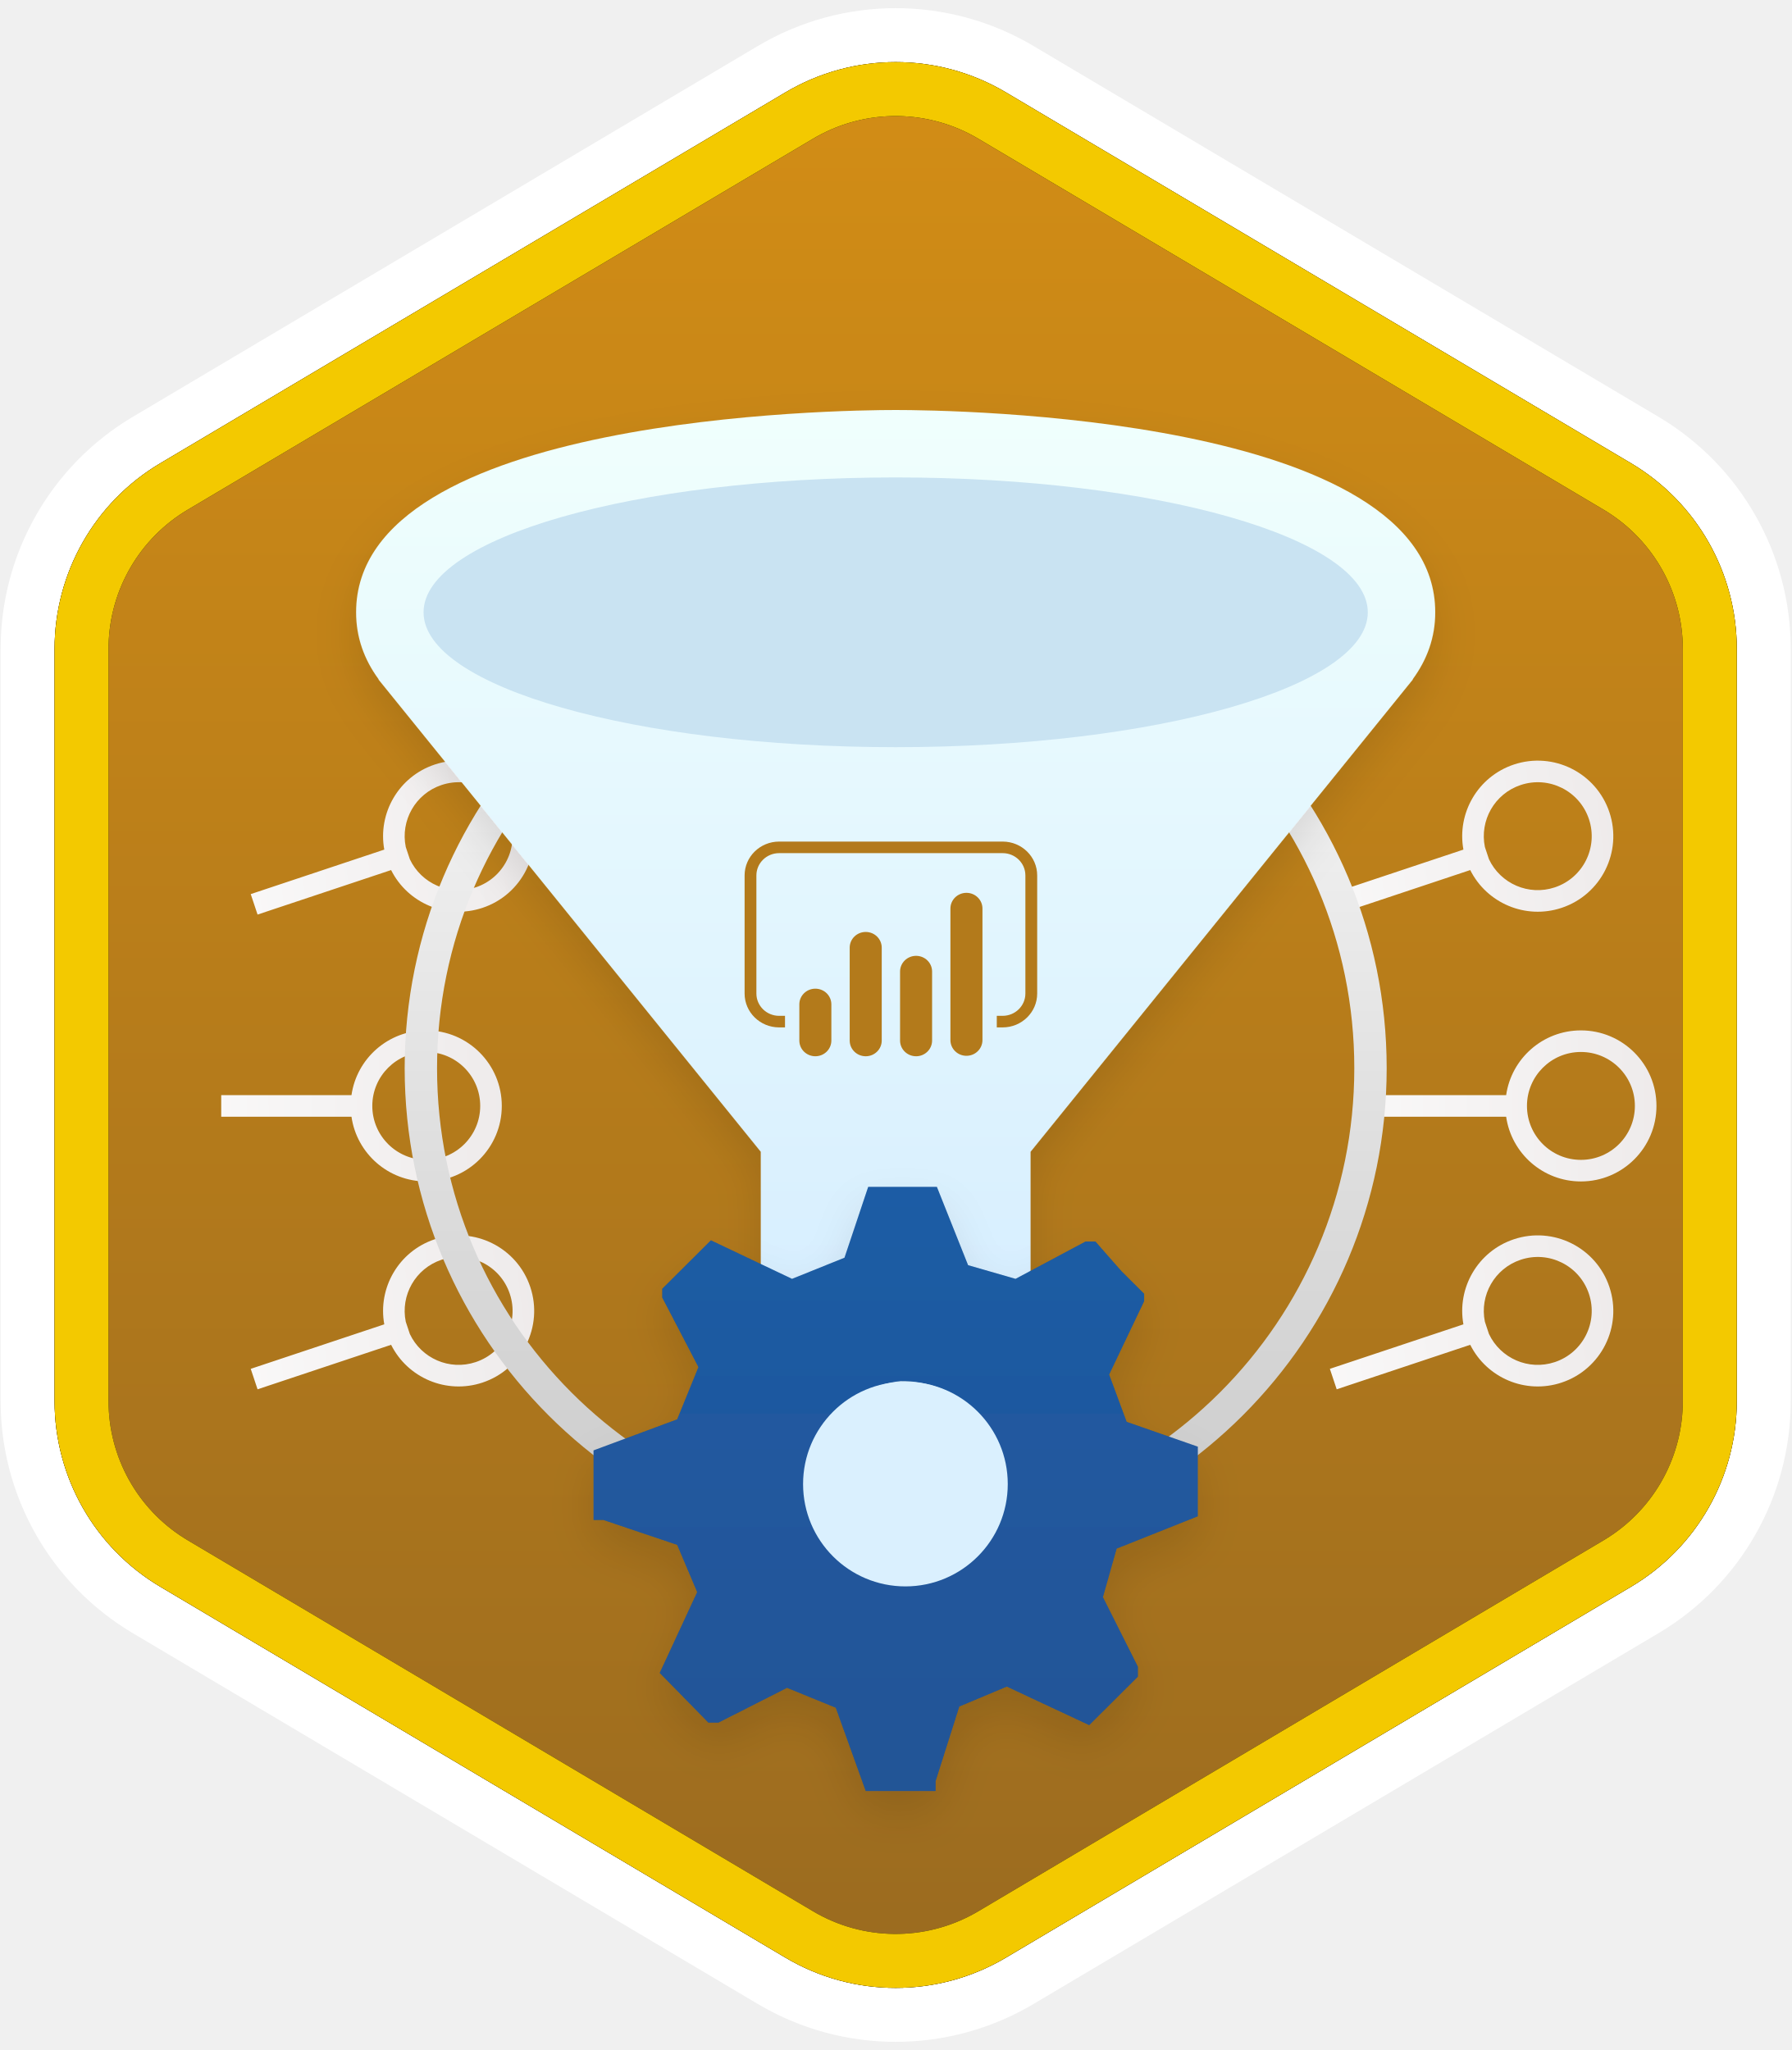
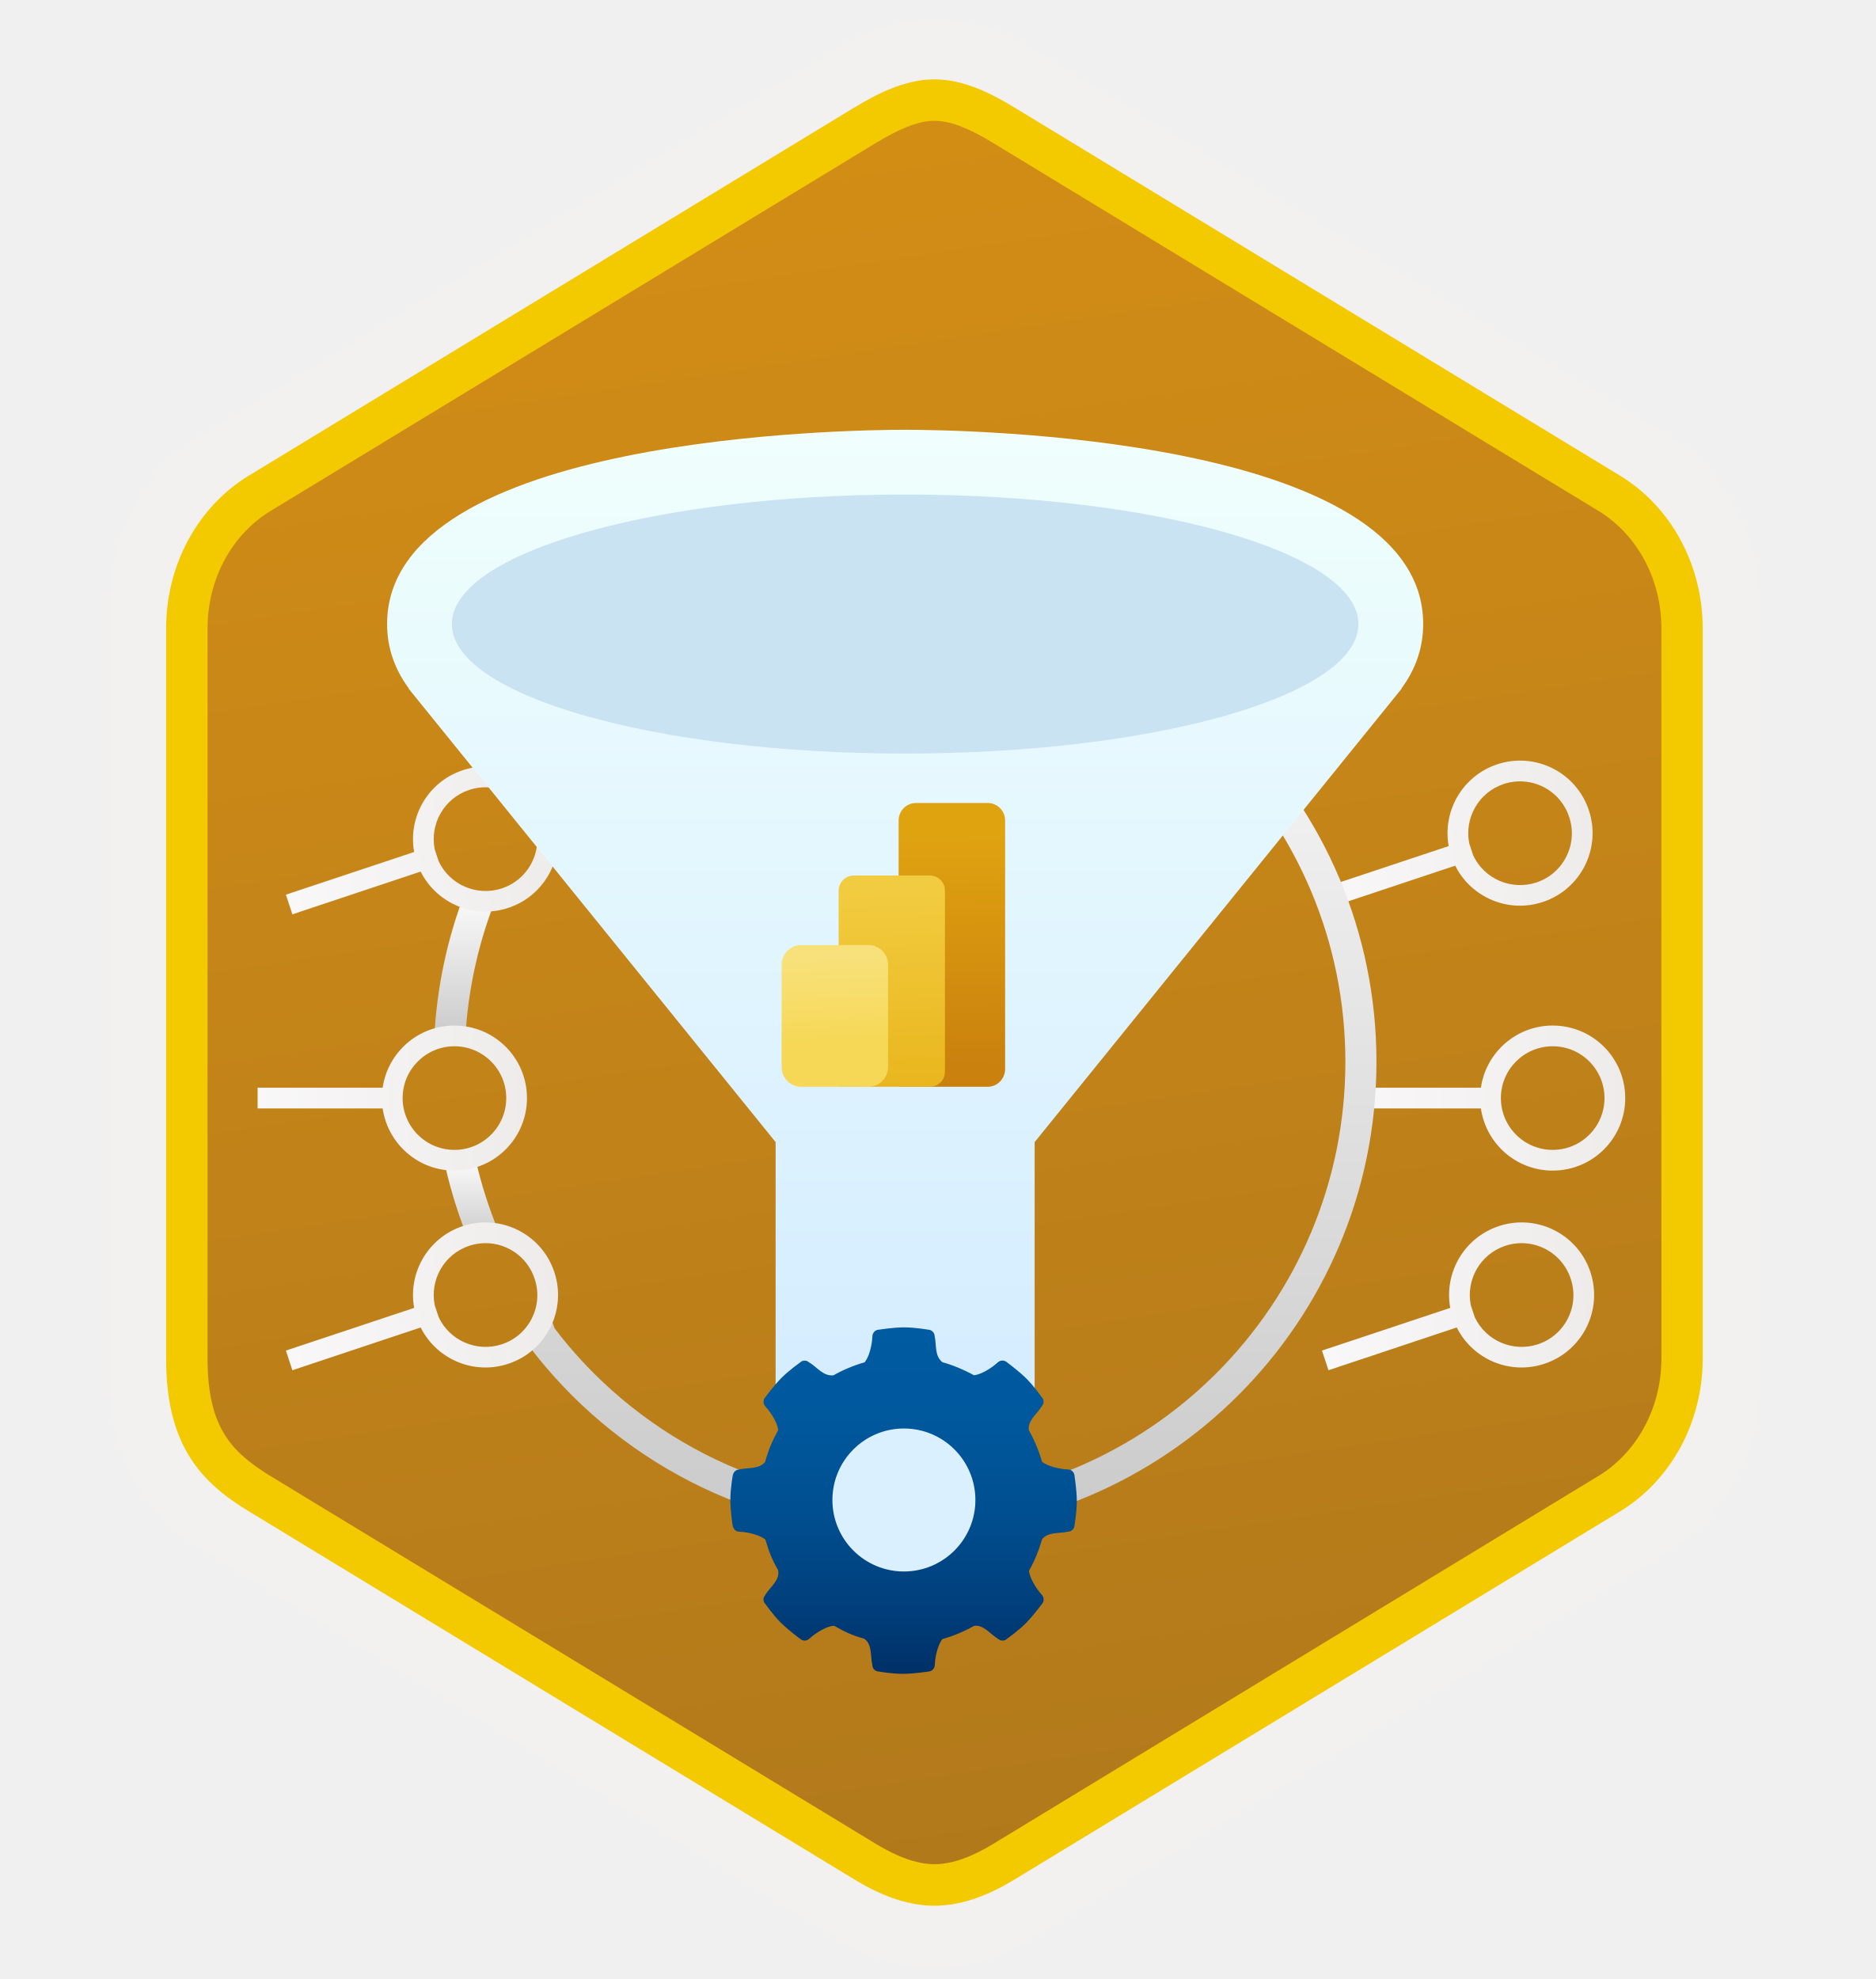
- <svg xmlns="http://www.w3.org/2000/svg" xmlns:xlink="http://www.w3.org/1999/xlink" width="166px" height="190px" viewBox="0 0 166 190" version="1.1">
+ <svg xmlns="http://www.w3.org/2000/svg" width="181" height="191" viewBox="0 0 181 191" fill="none">
+   <path d="M90.193 189.909C93.253 189.909 96.263 189.059 98.923 187.439L160.893 149.779C166.433 146.409 169.863 140.079 169.863 133.239V58.529C169.863 51.709 166.433 45.369 160.893 41.989L98.923 4.329C93.593 1.089 86.773 1.109 81.473 4.329L19.503 42.009C13.963 45.379 10.513 51.709 10.513 58.549V133.249C10.513 139.009 12.963 144.429 17.063 147.999V148.029L81.473 187.459C84.113 189.059 87.133 189.909 90.193 189.909ZM90.843 8.859C92.793 8.859 95.273 10.069 96.983 11.119L157.743 48.309C161.493 50.589 163.613 57.189 163.613 61.939L162.983 133.239C162.983 137.989 159.783 142.259 156.033 144.539L95.633 180.919C92.203 183.009 89.413 183.009 85.973 180.919L24.763 144.449C21.013 142.169 17.993 137.969 17.993 133.239V59.599C17.993 54.859 20.723 49.969 24.493 47.679L85.073 11.119C86.773 10.079 88.893 8.859 90.843 8.859Z" fill="#F2F1F0" />
+   <path fill-rule="evenodd" clip-rule="evenodd" d="M98.093 12.44C95.643 10.94 92.923 10.19 90.193 10.19C87.463 10.19 84.743 10.95 82.293 12.44L26.163 46.77C21.143 49.84 18.033 55.59 18.033 61.84V129.939C18.033 136.169 21.133 141.939 26.163 145.009L82.293 179.339C84.743 180.839 87.463 181.589 90.193 181.589C92.923 181.589 95.643 180.849 98.093 179.339L154.223 145.009C159.243 141.939 162.353 136.169 162.353 129.939V61.84C162.353 55.609 159.253 49.859 154.223 46.77L98.093 12.44Z" fill="url(#paint0_linear)" />
+   <path fill-rule="evenodd" clip-rule="evenodd" d="M90.193 11.659C91.873 11.659 93.763 12.529 95.823 13.779L154.293 49.319C157.943 51.539 160.353 55.809 160.353 60.639V131.119C160.353 135.939 157.943 140.219 154.293 142.439L95.833 177.979C93.873 179.169 91.953 179.919 90.203 179.919C88.453 179.919 86.533 179.169 84.573 177.979L26.093 142.449C24.083 141.219 22.633 140.019 21.653 138.409C20.673 136.809 20.033 134.589 20.033 131.129V60.649C20.033 55.819 22.443 51.549 26.093 49.329L84.553 13.789C86.643 12.539 88.503 11.659 90.193 11.659ZM97.903 181.409L156.363 145.869C161.283 142.879 164.343 137.259 164.343 131.129V60.649C164.343 54.519 161.283 48.899 156.363 45.909L97.903 10.369C95.793 9.089 93.083 7.659 90.193 7.659C87.293 7.659 84.583 9.099 82.493 10.359H82.483L24.013 45.909C19.093 48.899 16.033 54.519 16.033 60.649V131.129C16.033 135.089 16.773 138.079 18.233 140.489C19.693 142.889 21.753 144.489 24.013 145.859L82.473 181.399C84.693 182.749 87.363 183.929 90.183 183.929C93.003 183.929 95.683 182.759 97.903 181.409Z" fill="#F3C900" />
+   <path d="M144.503 73.769C148.173 72.549 152.133 74.529 153.353 78.199C154.573 81.869 152.593 85.829 148.923 87.049C145.573 88.169 141.983 86.609 140.453 83.549L129.023 87.359L128.073 87.679L127.443 85.779L139.823 81.659C139.213 78.279 141.153 74.889 144.503 73.769ZM145.133 75.669C142.703 76.479 141.313 78.969 141.813 81.419L142.193 82.559C143.253 84.819 145.863 85.969 148.293 85.169C150.913 84.299 152.333 81.469 151.453 78.849C150.583 76.209 147.753 74.799 145.133 75.669Z" fill="url(#paint1_linear)" />
+   <path d="M144.653 118.339C148.323 117.119 152.283 119.099 153.503 122.769C154.723 126.439 152.743 130.399 149.073 131.619C145.723 132.739 142.133 131.179 140.603 128.119L129.173 131.929L128.223 132.249L127.593 130.349L139.973 126.229C139.363 122.849 141.303 119.459 144.653 118.339ZM145.283 120.239C142.853 121.049 141.463 123.539 141.963 125.989L142.343 127.129C143.403 129.389 146.013 130.539 148.443 129.739C151.063 128.869 152.483 126.039 151.603 123.419C150.733 120.779 147.903 119.369 145.283 120.239Z" fill="url(#paint2_linear)" />
+   <path d="M149.863 98.979C153.733 98.979 156.863 102.109 156.863 105.979C156.863 109.849 153.733 112.979 149.863 112.979C146.333 112.979 143.423 110.369 142.933 106.979H130.863V104.979H142.933C143.423 101.589 146.333 98.979 149.863 98.979ZM149.863 100.979C147.103 100.979 144.863 103.219 144.863 105.979C144.863 108.739 147.103 110.979 149.863 110.979C152.623 110.979 154.863 108.739 154.863 105.979C154.863 103.219 152.623 100.979 149.863 100.979Z" fill="url(#paint3_linear)" />
+   <path d="M44.453 112.289C45.003 114.699 45.753 117.039 46.673 119.279" stroke="url(#paint4_linear)" stroke-width="3" />
+   <path d="M46.173 86.949C44.633 91.039 43.683 95.419 43.423 99.979" stroke="url(#paint5_linear)" stroke-width="3" />
+   <path d="M51.923 128.149L52.183 128.919C60.213 139.579 72.983 146.479 87.353 146.479C111.653 146.479 131.353 126.779 131.353 102.479C131.353 78.179 111.653 58.479 87.353 58.479" stroke="url(#paint6_linear)" stroke-width="3" />
+   <path d="M44.653 74.339C48.322 73.119 52.282 75.099 53.502 78.769C54.722 82.439 52.742 86.399 49.072 87.619C45.722 88.739 42.133 87.179 40.602 84.119L29.172 87.929L28.223 88.249L27.593 86.349L39.972 82.229C39.362 78.849 41.303 75.459 44.653 74.339ZM45.282 76.239C42.852 77.049 41.462 79.539 41.962 81.989L42.343 83.129C43.403 85.389 46.013 86.539 48.443 85.739C51.062 84.869 52.483 82.039 51.602 79.419C50.722 76.799 47.903 75.369 45.282 76.239Z" fill="url(#paint7_linear)" />
+   <path d="M44.653 118.339C48.322 117.119 52.282 119.099 53.502 122.769C54.722 126.439 52.742 130.399 49.072 131.619C45.722 132.739 42.133 131.179 40.602 128.119L29.172 131.929L28.223 132.249L27.593 130.349L39.972 126.229C39.362 122.849 41.303 119.459 44.653 118.339ZM45.282 120.239C42.852 121.049 41.462 123.539 41.962 125.989L42.343 127.129C43.403 129.389 46.013 130.539 48.443 129.739C51.062 128.869 52.483 126.039 51.602 123.419C50.733 120.779 47.903 119.369 45.282 120.239Z" fill="url(#paint8_linear)" />
+   <path d="M43.862 98.979C47.733 98.979 50.862 102.109 50.862 105.979C50.862 109.849 47.733 112.979 43.862 112.979C40.333 112.979 37.423 110.369 36.933 106.979H24.863V104.979H36.933C37.423 101.589 40.333 98.979 43.862 98.979ZM43.862 100.979C41.102 100.979 38.862 103.219 38.862 105.979C38.862 108.739 41.102 110.979 43.862 110.979C46.623 110.979 48.862 108.739 48.862 105.979C48.862 103.219 46.623 100.979 43.862 100.979Z" fill="url(#paint9_linear)" />
+   <path d="M87.862 79.479C112.993 79.479 133.363 71.419 133.363 61.479C133.363 51.539 112.993 43.479 87.862 43.479C62.733 43.479 42.362 51.539 42.362 61.479C42.362 71.419 62.733 79.479 87.862 79.479Z" fill="#C9E3F2" />
+   <path fill-rule="evenodd" clip-rule="evenodd" d="M87.362 41.479C82.243 41.479 37.362 41.999 37.362 60.229C37.362 62.569 38.123 64.619 39.433 66.409L39.453 66.479L74.862 110.229V135.229C74.862 138.679 80.463 141.479 87.362 141.479C94.263 141.479 99.862 138.679 99.862 135.229V110.229L135.273 66.479L135.293 66.409C136.603 64.619 137.363 62.569 137.363 60.229C137.363 42.009 92.483 41.479 87.362 41.479ZM87.362 72.729C63.203 72.729 43.612 67.129 43.612 60.229C43.612 53.329 63.203 47.729 87.362 47.729C111.523 47.729 131.113 53.329 131.113 60.229C131.113 67.129 111.523 72.729 87.362 72.729Z" fill="url(#paint10_linear)" />
+   <path d="M95.323 104.889H86.733V79.179C86.733 78.259 87.483 77.499 88.413 77.499H95.333C96.253 77.499 97.013 78.249 97.013 79.179V103.209C96.993 104.139 96.243 104.889 95.323 104.889Z" fill="url(#paint11_linear)" />
+   <path d="M89.753 104.889H80.943V85.959C80.943 85.149 81.603 84.499 82.403 84.499H89.743C90.553 84.499 91.203 85.159 91.203 85.959V103.429C91.213 104.229 90.563 104.889 89.753 104.889Z" fill="url(#paint12_linear)" />
+   <path d="M83.803 104.889H77.343C76.293 104.889 75.443 104.039 75.443 102.989V93.109C75.443 92.059 76.293 91.209 77.343 91.209H83.813C84.863 91.209 85.713 92.059 85.713 93.109V102.989C85.703 104.039 84.853 104.889 83.803 104.889Z" fill="url(#paint13_linear)" />
+   <path d="M87.103 154.59C92.713 154.59 97.263 150.04 97.263 144.43C97.263 138.82 92.713 134.27 87.103 134.27C81.493 134.27 76.943 138.82 76.943 144.43C76.953 150.04 81.493 154.59 87.103 154.59Z" fill="#DAF0FE" />
+   <path d="M89.573 161.329C89.933 161.329 90.223 161.039 90.223 160.679C90.223 160.439 90.353 158.979 90.963 158.189C90.963 158.189 90.973 158.189 90.963 158.189C92.043 157.889 93.053 157.459 94.013 156.919C94.923 156.779 95.583 157.719 96.293 158.149C96.413 158.229 96.493 158.269 96.533 158.299C96.763 158.379 97.033 158.339 97.213 158.149C97.213 158.149 98.243 157.429 98.983 156.689C99.723 155.949 100.543 154.829 100.543 154.829C100.793 154.579 100.793 154.159 100.543 153.909C100.383 153.739 99.463 152.629 99.313 151.619C99.313 151.609 99.313 151.609 99.313 151.609C99.843 150.679 100.273 149.629 100.573 148.579V148.569C101.123 147.829 102.253 148.019 103.063 147.829C103.423 147.829 103.713 147.539 103.713 147.179C103.713 147.179 103.933 145.939 103.933 144.889C103.933 143.839 103.713 142.469 103.713 142.469C103.713 142.109 103.423 141.819 103.063 141.819C102.823 141.819 101.363 141.689 100.573 141.079C100.283 140.039 99.823 138.949 99.303 138.029C99.163 137.119 100.103 136.459 100.533 135.749C100.613 135.629 100.653 135.549 100.683 135.509C100.763 135.279 100.723 135.009 100.533 134.829C100.533 134.829 99.813 133.799 99.073 133.059C98.333 132.319 97.213 131.499 97.213 131.499C96.963 131.249 96.543 131.249 96.293 131.499C96.133 131.659 94.993 132.609 94.013 132.729H94.003C93.083 132.219 91.993 131.759 90.953 131.469C90.953 131.469 90.973 131.479 90.953 131.469C90.183 130.839 90.403 129.789 90.213 128.979C90.213 128.619 89.923 128.329 89.563 128.329C89.563 128.329 88.323 128.109 87.273 128.109C86.223 128.109 84.853 128.329 84.853 128.329C84.493 128.329 84.203 128.619 84.203 128.979C84.203 129.219 84.073 130.679 83.463 131.469C83.473 131.489 83.453 131.479 83.453 131.479C82.413 131.779 81.363 132.209 80.443 132.739C80.433 132.729 80.443 132.739 80.413 132.739C79.463 132.829 78.843 131.939 78.133 131.509C78.013 131.429 77.933 131.389 77.893 131.359C77.663 131.279 77.393 131.319 77.213 131.509C77.213 131.509 76.183 132.229 75.443 132.969C74.703 133.709 73.883 134.829 73.883 134.829C73.633 135.079 73.633 135.499 73.883 135.749C74.043 135.909 74.993 137.049 75.113 138.029C75.113 138.029 75.113 138.029 75.103 138.039C74.573 138.989 74.153 139.969 73.863 141.039C73.863 141.049 73.853 141.079 73.853 141.079C73.303 141.819 72.173 141.629 71.363 141.819C71.003 141.859 70.773 142.059 70.713 142.469C70.713 142.469 70.493 143.709 70.493 144.759C70.493 145.809 70.703 147.179 70.703 147.179C70.763 147.539 70.993 147.829 71.353 147.829C71.593 147.829 73.053 147.959 73.843 148.569C73.843 148.569 73.863 148.599 73.883 148.619C74.193 149.709 74.523 150.539 75.083 151.509C75.103 151.559 75.093 151.509 75.113 151.619C75.253 152.529 74.313 153.189 73.883 153.899C73.803 154.019 73.763 154.099 73.733 154.139C73.653 154.369 73.693 154.639 73.883 154.819C73.883 154.819 74.603 155.849 75.343 156.589C76.083 157.329 77.203 158.149 77.203 158.149C77.453 158.399 77.873 158.399 78.123 158.149C78.283 157.989 79.423 157.039 80.403 156.919C80.503 156.909 80.523 156.919 80.543 156.929C81.513 157.479 82.223 157.829 83.323 158.129C83.323 158.129 83.363 158.119 83.453 158.189C84.193 158.739 84.003 159.869 84.193 160.679C84.193 161.039 84.483 161.329 84.843 161.329C84.843 161.329 86.083 161.549 87.133 161.549C88.183 161.549 89.573 161.329 89.573 161.329ZM87.243 151.669C83.433 151.669 80.343 148.579 80.343 144.769C80.343 140.959 83.433 137.869 87.243 137.869C91.053 137.869 94.143 140.959 94.143 144.769C94.143 148.579 91.053 151.669 87.243 151.669Z" fill="url(#paint14_linear)" />
  <defs>
-     <path d="M100.206,6.556 L158.148,40.938 C164.22,44.541 167.942,51.078 167.942,58.138 L167.942,127.862 C167.942,134.922 164.22,141.459 158.148,145.062 L100.206,179.444 C93.914,183.177 86.086,183.177 79.794,179.444 L21.852,145.062 C15.78,141.459 12.058,134.922 12.058,127.862 L12.058,58.138 C12.058,51.078 15.78,44.541 21.852,40.938 L79.794,6.556 C86.086,2.823 93.914,2.823 100.206,6.556 Z" id="path-1" />
-     <linearGradient x1="50%" y1="0%" x2="50%" y2="100%" id="linearGradient-3">
-       <stop stop-color="#D48E15" offset="0%" />
-       <stop stop-color="#996A20" offset="100%" />
+     <linearGradient id="paint0_linear" x1="76.601" y1="5.225" x2="121.388" y2="303.997" gradientUnits="userSpaceOnUse">
+       <stop stop-color="#D48E15" />
+       <stop offset="1" stop-color="#996A20" />
    </linearGradient>
-     <path d="M88.206,3.056 L146.148,37.438 C152.22,41.041 155.942,47.578 155.942,54.638 L155.942,124.362 C155.942,131.422 152.22,137.959 146.148,141.562 L88.206,175.944 C81.914,179.677 74.086,179.677 67.794,175.944 L9.852,141.562 C3.78,137.959 0.058,131.422 0.058,124.362 L0.058,54.638 C0.058,47.578 3.78,41.041 9.852,37.438 L67.794,3.056 C74.086,-0.677 81.914,-0.677 88.206,3.056 Z M85.655,7.356 C81.043,4.62 75.331,4.557 70.669,7.17 L70.345,7.356 L12.403,41.738 C7.951,44.38 5.183,49.126 5.062,54.286 L5.058,54.638 L5.058,124.362 C5.058,129.539 7.727,134.341 12.102,137.078 L12.403,137.262 L70.345,171.644 C74.957,174.38 80.669,174.443 85.331,171.83 L85.655,171.644 L143.597,137.262 C148.049,134.62 150.817,129.874 150.938,124.714 L150.942,124.362 L150.942,54.638 C150.942,49.461 148.273,44.659 143.898,41.922 L143.597,41.738 L85.655,7.356 Z" id="path-4" />
-     <linearGradient x1="-58.162%" y1="56.787%" x2="178.577%" y2="41.864%" id="linearGradient-6">
-       <stop stop-color="#FFFFFF" offset="0%" />
-       <stop stop-color="#E6E1E1" offset="100%" />
+     <linearGradient id="paint1_linear" x1="112.498" y1="84.382" x2="174.099" y2="77.23" gradientUnits="userSpaceOnUse">
+       <stop stop-color="white" />
+       <stop offset="1" stop-color="#E6E1E1" />
    </linearGradient>
-     <linearGradient x1="-58.162%" y1="50.154%" x2="178.577%" y2="49.815%" id="linearGradient-7">
-       <stop stop-color="#FFFFFF" offset="0%" />
-       <stop stop-color="#E6E1E1" offset="100%" />
+     <linearGradient id="paint2_linear" x1="112.647" y1="128.947" x2="174.249" y2="121.799" gradientUnits="userSpaceOnUse">
+       <stop stop-color="white" />
+       <stop offset="1" stop-color="#E6E1E1" />
    </linearGradient>
-     <linearGradient x1="50%" y1="-9.939%" x2="50%" y2="100%" id="linearGradient-8">
-       <stop stop-color="#FFFFFF" offset="0%" />
-       <stop stop-color="#CBCBCB" offset="100%" />
+     <linearGradient id="paint3_linear" x1="115.74" y1="106.083" x2="177.292" y2="105.919" gradientUnits="userSpaceOnUse">
+       <stop stop-color="white" />
+       <stop offset="1" stop-color="#E6E1E1" />
    </linearGradient>
-     <filter x="-12.0%" y="-12.0%" width="124.0%" height="124.0%" filterUnits="objectBoundingBox" id="filter-9">
-       <feOffset dx="0" dy="2" in="SourceAlpha" result="shadowOffsetOuter1" />
-       <feGaussianBlur stdDeviation="2" in="shadowOffsetOuter1" result="shadowBlurOuter1" />
-       <feColorMatrix values="0 0 0 0 0   0 0 0 0 0   0 0 0 0 0  0 0 0 0.1 0" type="matrix" in="shadowBlurOuter1" result="shadowMatrixOuter1" />
-       <feMerge>
-         <feMergeNode in="shadowMatrixOuter1" />
-         <feMergeNode in="SourceGraphic" />
-       </feMerge>
-     </filter>
-     <linearGradient x1="50%" y1="100%" x2="50%" y2="0%" id="linearGradient-10">
-       <stop stop-color="#D2EBFF" offset="0%" />
-       <stop stop-color="#F0FFFD" offset="100%" />
+     <linearGradient id="paint4_linear" x1="45.532" y1="111.332" x2="45.532" y2="119.726" gradientUnits="userSpaceOnUse">
+       <stop stop-color="white" />
+       <stop offset="1" stop-color="#CBCBCB" />
    </linearGradient>
-     <filter x="-21.4%" y="-21.4%" width="142.9%" height="142.9%" filterUnits="objectBoundingBox" id="filter-11">
-       <feOffset dx="0" dy="2" in="SourceAlpha" result="shadowOffsetOuter1" />
-       <feGaussianBlur stdDeviation="2" in="shadowOffsetOuter1" result="shadowBlurOuter1" />
-       <feColorMatrix values="0 0 0 0 0   0 0 0 0 0   0 0 0 0 0  0 0 0 0.1 0" type="matrix" in="shadowBlurOuter1" result="shadowMatrixOuter1" />
-       <feMerge>
-         <feMergeNode in="shadowMatrixOuter1" />
-         <feMergeNode in="SourceGraphic" />
-       </feMerge>
-     </filter>
-     <linearGradient x1="50%" y1="0%" x2="50%" y2="100%" id="linearGradient-12">
-       <stop stop-color="#1E5CA5" offset="0%" />
-       <stop stop-color="#225496" offset="100%" />
+     <linearGradient id="paint5_linear" x1="44.754" y1="85.339" x2="44.754" y2="99.843" gradientUnits="userSpaceOnUse">
+       <stop stop-color="white" />
+       <stop offset="1" stop-color="#CBCBCB" />
    </linearGradient>
-     <path d="M56,30.535 L56,24.082 L49.405,21.778 L47.785,17.399 L51.025,10.601 L51.025,9.909 L48.942,7.835 L46.512,5.07 L45.587,5.07 L39.107,8.527 L34.711,7.259 L31.818,0 L25.455,0 L23.256,6.568 L18.397,8.527 L10.876,4.955 L6.364,9.449 L6.364,10.255 L9.719,16.708 L7.752,21.547 L0,24.428 L0,30.881 L0.926,30.881 L7.752,33.185 L9.603,37.564 L6.132,45.053 L10.645,49.663 L11.57,49.663 L17.934,46.436 L22.446,48.28 L25.223,56 L31.702,56 L31.702,55.078 L33.901,48.165 L38.298,46.321 L45.934,49.893 L50.446,45.399 L50.446,44.477 L47.207,38.025 L48.479,33.531 L56,30.535 Z M28.464,35.999 C23.643,35.482 20,31.608 20,27 C20,22.392 23.643,18.518 28.464,18.001 C30.982,17.97 33.408,18.899 35.199,20.579 C36.991,22.259 37.999,24.551 37.999,26.943 L37.999,26.943 C38.032,29.354 37.038,31.676 35.243,33.381 C33.447,35.086 31.003,36.03 28.464,35.999 Z" id="path-13" />
-     <filter x="0.0%" y="0.0%" width="100.0%" height="100.0%" filterUnits="objectBoundingBox" id="filter-14">
-       <feOffset dx="0" dy="0" in="SourceAlpha" result="shadowOffsetOuter1" />
-       <feColorMatrix values="0 0 0 0 0   0 0 0 0 0   0 0 0 0 0  0 0 0 0.1 0" type="matrix" in="shadowOffsetOuter1" />
-     </filter>
+     <linearGradient id="paint6_linear" x1="91.681" y1="49.738" x2="91.681" y2="146.485" gradientUnits="userSpaceOnUse">
+       <stop stop-color="white" />
+       <stop offset="1" stop-color="#CBCBCB" />
+     </linearGradient>
+     <linearGradient id="paint7_linear" x1="12.652" y1="84.949" x2="74.253" y2="77.796" gradientUnits="userSpaceOnUse">
+       <stop stop-color="white" />
+       <stop offset="1" stop-color="#E6E1E1" />
+     </linearGradient>
+     <linearGradient id="paint8_linear" x1="12.652" y1="128.946" x2="74.253" y2="121.798" gradientUnits="userSpaceOnUse">
+       <stop stop-color="white" />
+       <stop offset="1" stop-color="#E6E1E1" />
+     </linearGradient>
+     <linearGradient id="paint9_linear" x1="9.74" y1="106.083" x2="71.292" y2="105.919" gradientUnits="userSpaceOnUse">
+       <stop stop-color="white" />
+       <stop offset="1" stop-color="#E6E1E1" />
+     </linearGradient>
+     <linearGradient id="paint10_linear" x1="87.358" y1="141.476" x2="87.358" y2="41.476" gradientUnits="userSpaceOnUse">
+       <stop stop-color="#D2EBFF" />
+       <stop offset="1" stop-color="#F0FFFD" />
+     </linearGradient>
+     <linearGradient id="paint11_linear" x1="91.746" y1="80.011" x2="91.964" y2="102.73" gradientUnits="userSpaceOnUse">
+       <stop offset="0.008" stop-color="#E0A310" />
+       <stop offset="1" stop-color="#CA810E" />
+     </linearGradient>
+     <linearGradient id="paint12_linear" x1="85.803" y1="85.291" x2="86.459" y2="109.321" gradientUnits="userSpaceOnUse">
+       <stop offset="0.008" stop-color="#F2CC40" />
+       <stop offset="1" stop-color="#E7B116" />
+     </linearGradient>
+     <linearGradient id="paint13_linear" x1="80.325" y1="92.258" x2="80.98" y2="107.768" gradientUnits="userSpaceOnUse">
+       <stop stop-color="#F8E17B" />
+       <stop offset="0.53" stop-color="#F6D856" />
+       <stop offset="1" stop-color="#F6D856" />
+     </linearGradient>
+     <linearGradient id="paint14_linear" x1="87.216" y1="128.098" x2="87.216" y2="161.547" gradientUnits="userSpaceOnUse">
+       <stop stop-color="#005BA1" />
+       <stop offset="0.26" stop-color="#00589D" />
+       <stop offset="0.53" stop-color="#004F90" />
+       <stop offset="0.8" stop-color="#003F7C" />
+       <stop offset="1" stop-color="#003067" />
+     </linearGradient>
  </defs>
-   <g id="Badges" stroke="none" stroke-width="1" fill="none" fill-rule="evenodd">
-     <g id="Data-preparation-in-Power-BI" transform="translate(-127, -35)">
-       <g id="Data-preparation-in-Power-BI/Data-preparation-in-Power-BI" transform="translate(148, 73)">
-         <g id="Trophy-Plates/Hex" transform="translate(12, 7)">
-           <g id="BG" transform="translate(-40, -43)">
-             <mask id="mask-2" fill="white">
-               <use xlink:href="#path-1" />
-             </mask>
-             <path stroke="#FFFFFF" stroke-width="5" d="M101.482,4.406 C97.943,2.306 93.971,1.256 90,1.256 C86.029,1.256 82.057,2.306 78.518,4.406 L20.576,38.788 C13.745,42.842 9.558,50.196 9.558,58.138 L9.558,127.862 C9.558,135.804 13.745,143.158 20.576,147.212 L78.518,181.594 C82.057,183.694 86.029,184.744 90,184.744 C93.971,184.744 97.943,183.694 101.482,181.594 L159.424,147.212 C166.255,143.158 170.442,135.804 170.442,127.862 L170.442,58.138 C170.442,50.196 166.255,42.842 159.424,38.788 L101.482,4.406 Z" />
-             <g id="Colors/Power-BI/BG-Gradient-2" mask="url(#mask-2)" fill="url(#linearGradient-3)">
-               <g transform="translate(0, 0.5)" id="Rectangle">
-                 <rect x="0" y="0" width="180" height="185" />
-               </g>
-             </g>
-           </g>
-           <g id="Border" transform="translate(-28, -39.5)">
-             <mask id="mask-5" fill="white">
-               <use xlink:href="#path-4" />
-             </mask>
-             <use fill="#000000" fill-rule="nonzero" xlink:href="#path-4" />
-             <g id="Colors/Power-BI/Border" mask="url(#mask-5)" fill="#F3C900">
-               <g transform="translate(-12, -3)" id="Rectangle">
-                 <rect x="0" y="0" width="180" height="185" />
-               </g>
-             </g>
-           </g>
-         </g>
-         <path id="Line" d="M119.286,32.859 C122.954,31.637 126.918,33.619 128.141,37.286 C129.363,40.954 127.381,44.918 123.714,46.141 C120.368,47.256 116.776,45.705 115.243,42.64 L103.816,46.449 L102.868,46.765 L102.235,44.868 L114.61,40.743 C113.998,37.371 115.941,33.974 119.286,32.859 Z M119.919,34.757 C117.491,35.566 116.098,38.056 116.601,40.502 L116.979,41.638 C118.044,43.896 120.654,45.053 123.081,44.243 C125.701,43.37 127.117,40.539 126.243,37.919 C125.37,35.299 122.539,33.883 119.919,34.757 Z" fill="url(#linearGradient-6)" fill-rule="nonzero" />
-         <path id="Line" d="M119.286,76.859 C122.954,75.637 126.918,77.619 128.141,81.286 C129.363,84.954 127.381,88.918 123.714,90.141 C120.368,91.256 116.776,89.705 115.243,86.64 L103.816,90.449 L102.868,90.765 L102.235,88.868 L114.61,84.743 C113.998,81.371 115.941,77.974 119.286,76.859 Z M119.919,78.757 C117.491,79.566 116.098,82.056 116.601,84.502 L116.979,85.638 C118.044,87.896 120.654,89.053 123.081,88.243 C125.701,87.37 127.117,84.539 126.243,81.919 C125.37,79.299 122.539,77.883 119.919,78.757 Z" fill="url(#linearGradient-6)" fill-rule="nonzero" />
-         <path id="Line" d="M19.286,32.859 C22.954,31.637 26.918,33.619 28.141,37.286 C29.363,40.954 27.381,44.918 23.714,46.141 C20.368,47.256 16.776,45.705 15.243,42.64 L3.816,46.449 L2.868,46.765 L2.235,44.868 L14.61,40.743 C13.998,37.371 15.941,33.974 19.286,32.859 Z M19.919,34.757 C17.491,35.566 16.098,38.056 16.601,40.502 L16.979,41.638 C18.044,43.896 20.654,45.053 23.081,44.243 C25.701,43.37 27.117,40.539 26.243,37.919 C25.37,35.299 22.539,33.883 19.919,34.757 Z" fill="url(#linearGradient-6)" fill-rule="nonzero" />
-         <path id="Line" d="M19.286,76.859 C22.954,75.637 26.918,77.619 28.141,81.286 C29.363,84.954 27.381,88.918 23.714,90.141 C20.368,91.256 16.776,89.705 15.243,86.64 L3.816,90.449 L2.868,90.765 L2.235,88.868 L14.61,84.743 C13.998,81.371 15.941,77.974 19.286,76.859 Z M19.919,78.757 C17.491,79.566 16.098,82.056 16.601,84.502 L16.979,85.638 C18.044,87.896 20.654,89.053 23.081,88.243 C25.701,87.37 27.117,84.539 26.243,81.919 C25.37,79.299 22.539,77.883 19.919,78.757 Z" fill="url(#linearGradient-6)" fill-rule="nonzero" />
-         <path id="Line" d="M125.5,57.5 C129.366,57.5 132.5,60.634 132.5,64.5 C132.5,68.366 129.366,71.5 125.5,71.5 C121.974,71.5 119.057,68.893 118.571,65.501 L106.5,65.5 L106.5,63.5 L118.571,63.5 C119.056,60.108 121.974,57.5 125.5,57.5 Z M125.5,59.5 C122.739,59.5 120.5,61.739 120.5,64.5 C120.5,67.261 122.739,69.5 125.5,69.5 C128.261,69.5 130.5,67.261 130.5,64.5 C130.5,61.739 128.261,59.5 125.5,59.5 Z" fill="url(#linearGradient-7)" fill-rule="nonzero" />
-         <path id="Line" d="M18.5,57.5 C22.366,57.5 25.5,60.634 25.5,64.5 C25.5,68.366 22.366,71.5 18.5,71.5 C14.974,71.5 12.057,68.893 11.571,65.501 L-0.5,65.5 L-0.5,63.5 L11.571,63.5 C12.056,60.108 14.974,57.5 18.5,57.5 Z M18.5,59.5 C15.739,59.5 13.5,61.739 13.5,64.5 C13.5,67.261 15.739,69.5 18.5,69.5 C21.261,69.5 23.5,67.261 23.5,64.5 C23.5,61.739 21.261,59.5 18.5,59.5 Z" fill="url(#linearGradient-7)" fill-rule="nonzero" />
-         <circle id="Oval" stroke="url(#linearGradient-8)" stroke-width="3" cx="62" cy="61" r="44" />
-         <g id="Group" filter="url(#filter-9)" transform="translate(12, 0)">
-           <ellipse id="Oval" fill="#C9E3F2" cx="50.5" cy="20" rx="45.5" ry="18" />
-           <path d="M50,-2.84217094e-14 C44.883,-2.84217094e-14 -2.40163445e-12,0.523 -2.40163445e-12,18.75 C-2.40163445e-12,21.094 0.762,23.137 2.07,24.93 L2.094,25 L37.5,68.75 L37.5,93.75 C37.5,97.199 43.097,100 50,100 C56.902,100 62.5,97.199 62.5,93.75 L62.5,68.75 L97.906,25 L97.929,24.93 C99.238,23.137 99.999,21.094 99.999,18.75 C99.999,0.523 55.116,-2.84217094e-14 49.999,-2.84217094e-14 L50,-2.84217094e-14 Z M50,31.25 C25.836,31.25 6.25,25.652 6.25,18.75 C6.25,11.848 25.836,6.25 50,6.25 C74.164,6.25 93.75,11.848 93.75,18.75 C93.75,25.652 74.164,31.25 50,31.25 Z" id="Fill-1" fill="url(#linearGradient-10)" />
-         </g>
-         <g id="Gear" filter="url(#filter-11)" transform="translate(34, 72)">
-           <g fill-rule="nonzero" id="Shape">
-             <g>
-               <use fill="black" fill-opacity="1" filter="url(#filter-14)" xlink:href="#path-13" />
-               <use fill="url(#linearGradient-12)" xlink:href="#path-13" />
-             </g>
-           </g>
-           <circle id="Oval" fill="#DAF0FE" cx="28.903" cy="27.548" r="9.484" />
-         </g>
-         <g id="powerbi_icon" transform="translate(48, 40)" fill="#B37A1B" fill-rule="nonzero">
-           <path d="M23.916,17.222 L23.369,17.222 L23.369,16.15 L23.916,16.15 C25.077,16.148 26.019,15.225 26.02,14.087 L26.02,3.135 C26.019,1.996 25.077,1.073 23.916,1.072 L3.198,1.072 C2.036,1.073 1.095,1.996 1.093,3.135 L1.093,14.088 C1.095,15.226 2.036,16.149 3.198,16.151 L3.745,16.151 L3.745,17.223 L3.198,17.223 C1.432,17.22 0.002,15.818 0,14.088 L0,3.135 C0.002,1.405 1.433,0.002 3.198,0 L23.916,0 C25.681,0.002 27.112,1.405 27.114,3.135 L27.114,14.088 C27.112,15.818 25.681,17.221 23.916,17.223" id="Shape" />
-           <path d="M6.556,13.633 C6.95,13.633 7.327,13.786 7.606,14.059 C7.884,14.331 8.04,14.701 8.04,15.087 L8.04,18.442 C8.04,19.246 7.376,19.897 6.556,19.897 C6.162,19.897 5.785,19.744 5.506,19.471 C5.229,19.2 5.072,18.829 5.072,18.442 L5.072,15.088 C5.072,14.284 5.736,13.633 6.556,13.633 L6.556,13.633 Z" id="Shape" />
-           <path d="M11.224,19.897 C10.404,19.897 9.739,19.246 9.739,18.442 L9.739,9.832 C9.739,9.027 10.404,8.376 11.224,8.376 C12.044,8.376 12.708,9.027 12.708,9.831 L12.708,18.442 C12.708,19.246 12.043,19.897 11.224,19.898" id="Shape" />
-           <path d="M20.558,19.855 C19.738,19.855 19.074,19.203 19.073,18.4 L19.073,6.205 C19.073,5.402 19.738,4.75 20.558,4.75 C21.378,4.75 22.042,5.402 22.042,6.205 L22.042,18.4 C22.042,19.203 21.378,19.855 20.558,19.855" id="Shape" />
-           <path d="M15.89,19.897 C15.071,19.897 14.407,19.246 14.406,18.442 L14.406,12.045 C14.406,11.242 15.071,10.59 15.891,10.59 C16.711,10.59 17.375,11.242 17.375,12.045 L17.375,18.442 C17.375,19.246 16.71,19.897 15.891,19.898" id="Shape" />
-         </g>
-       </g>
-     </g>
-   </g>
</svg>
